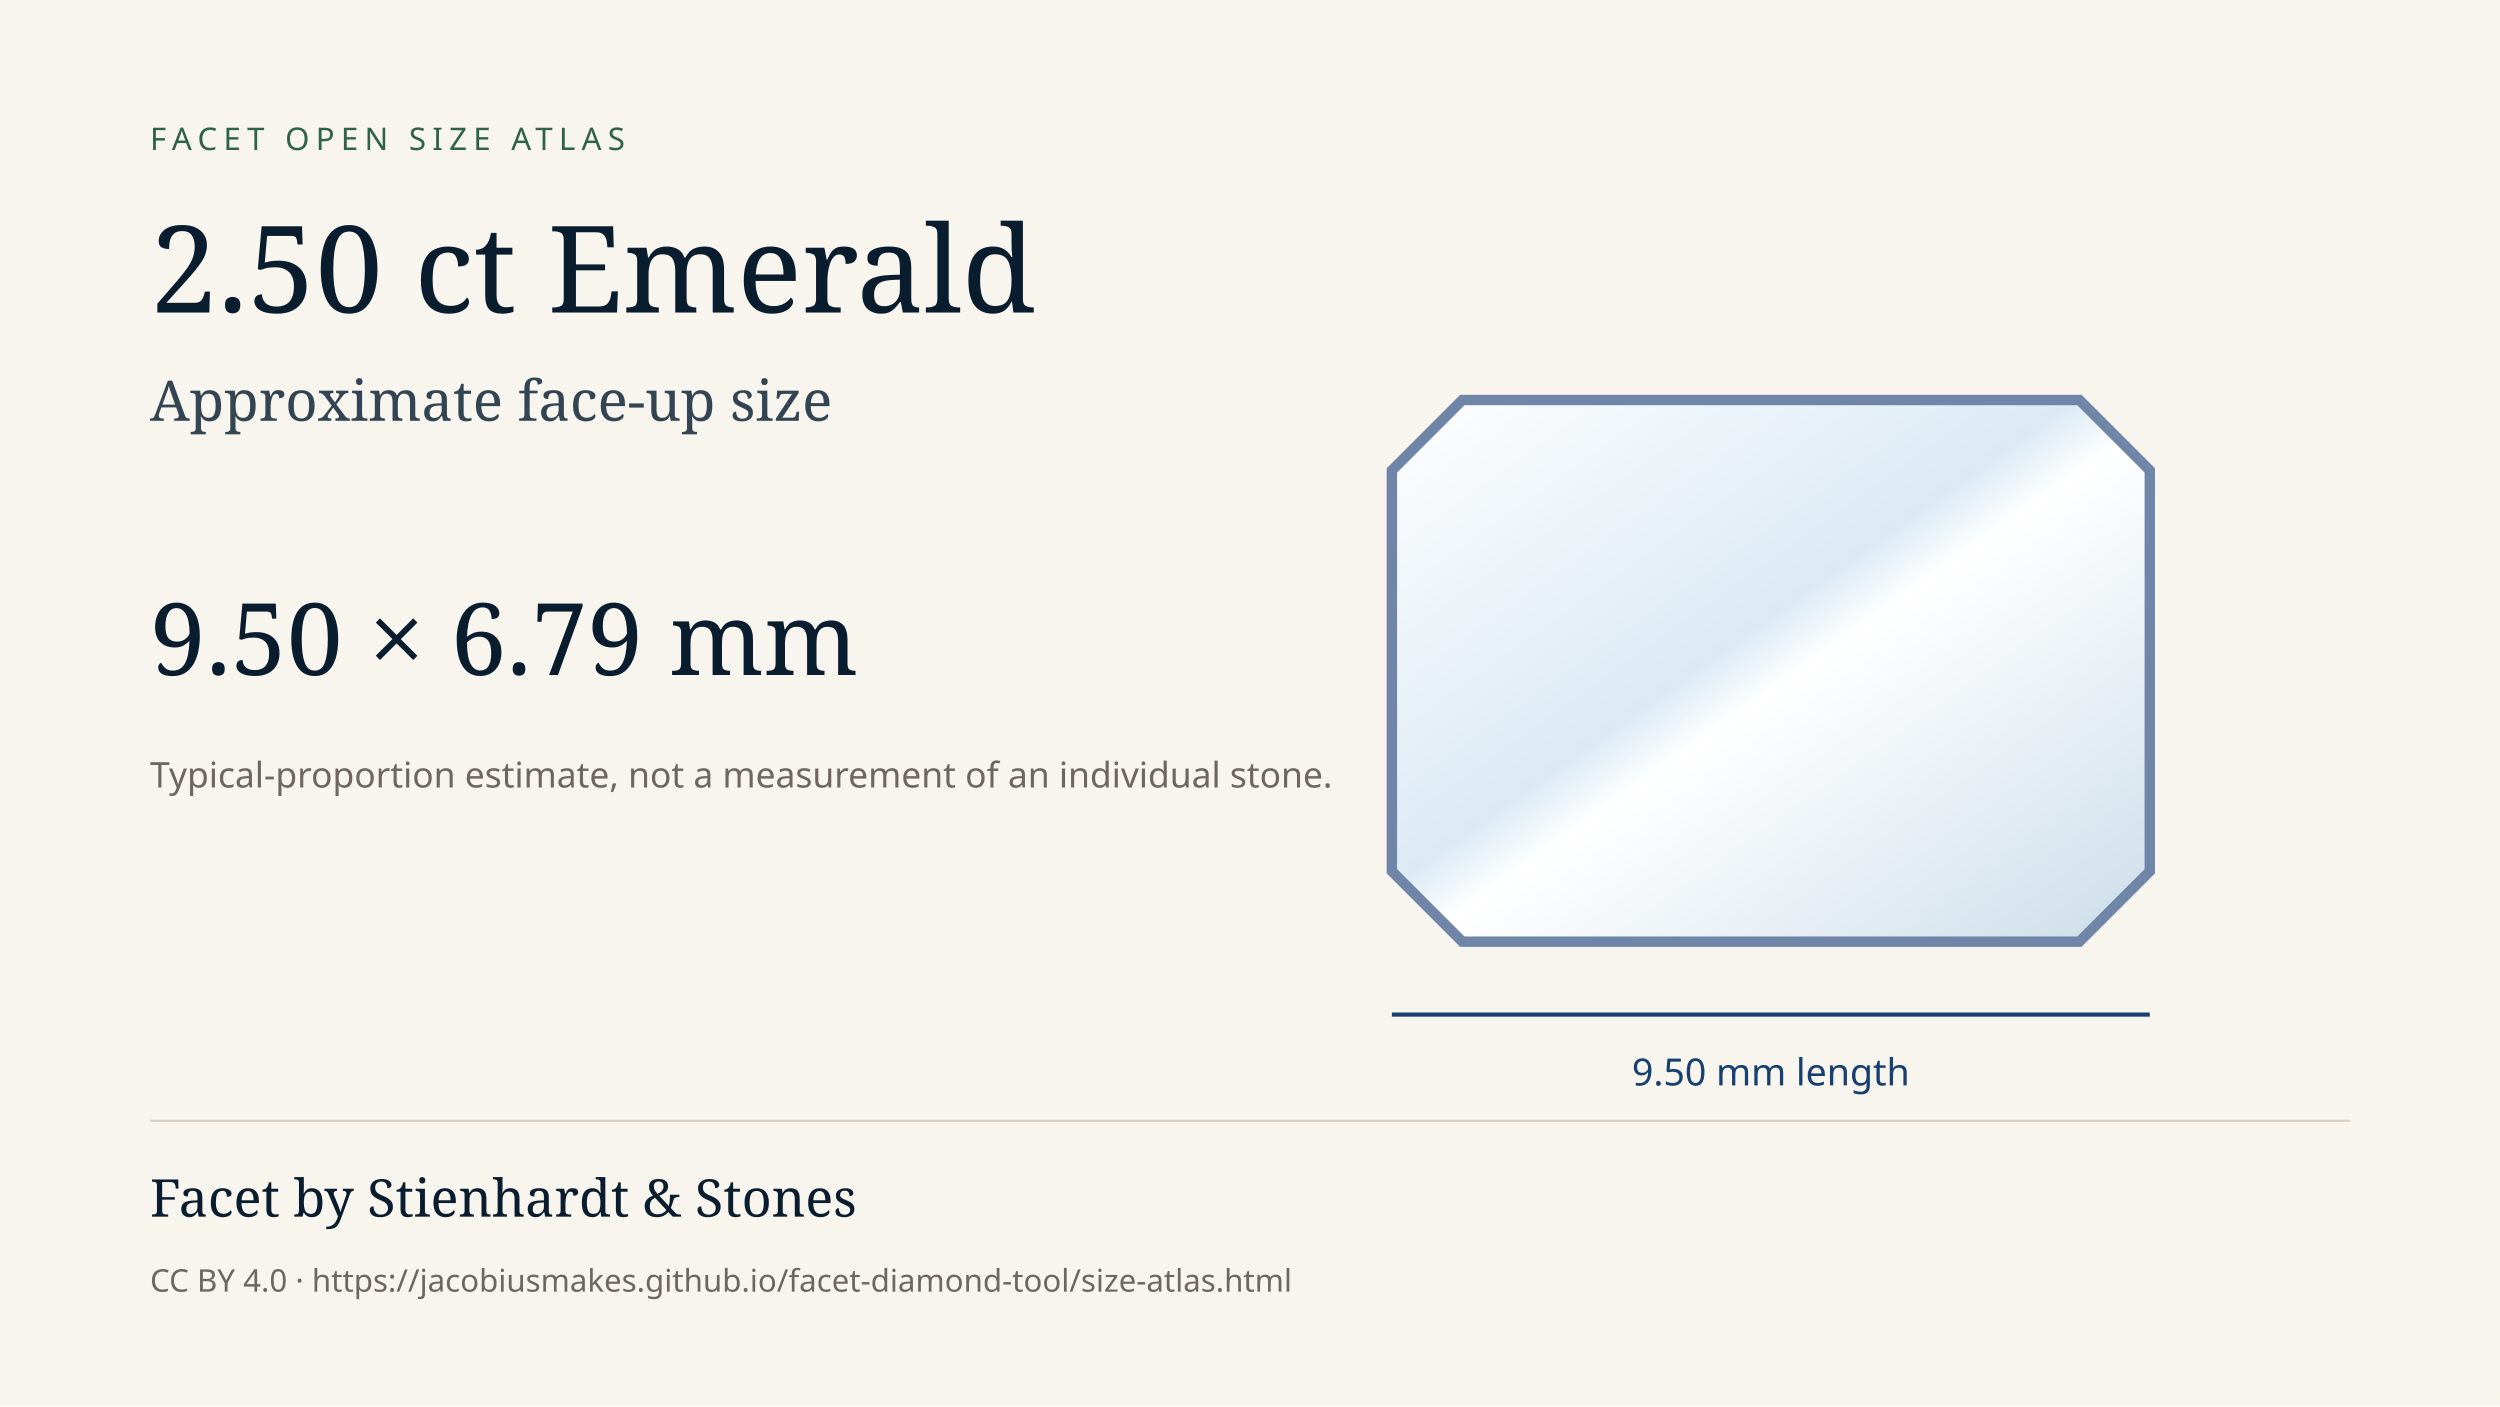
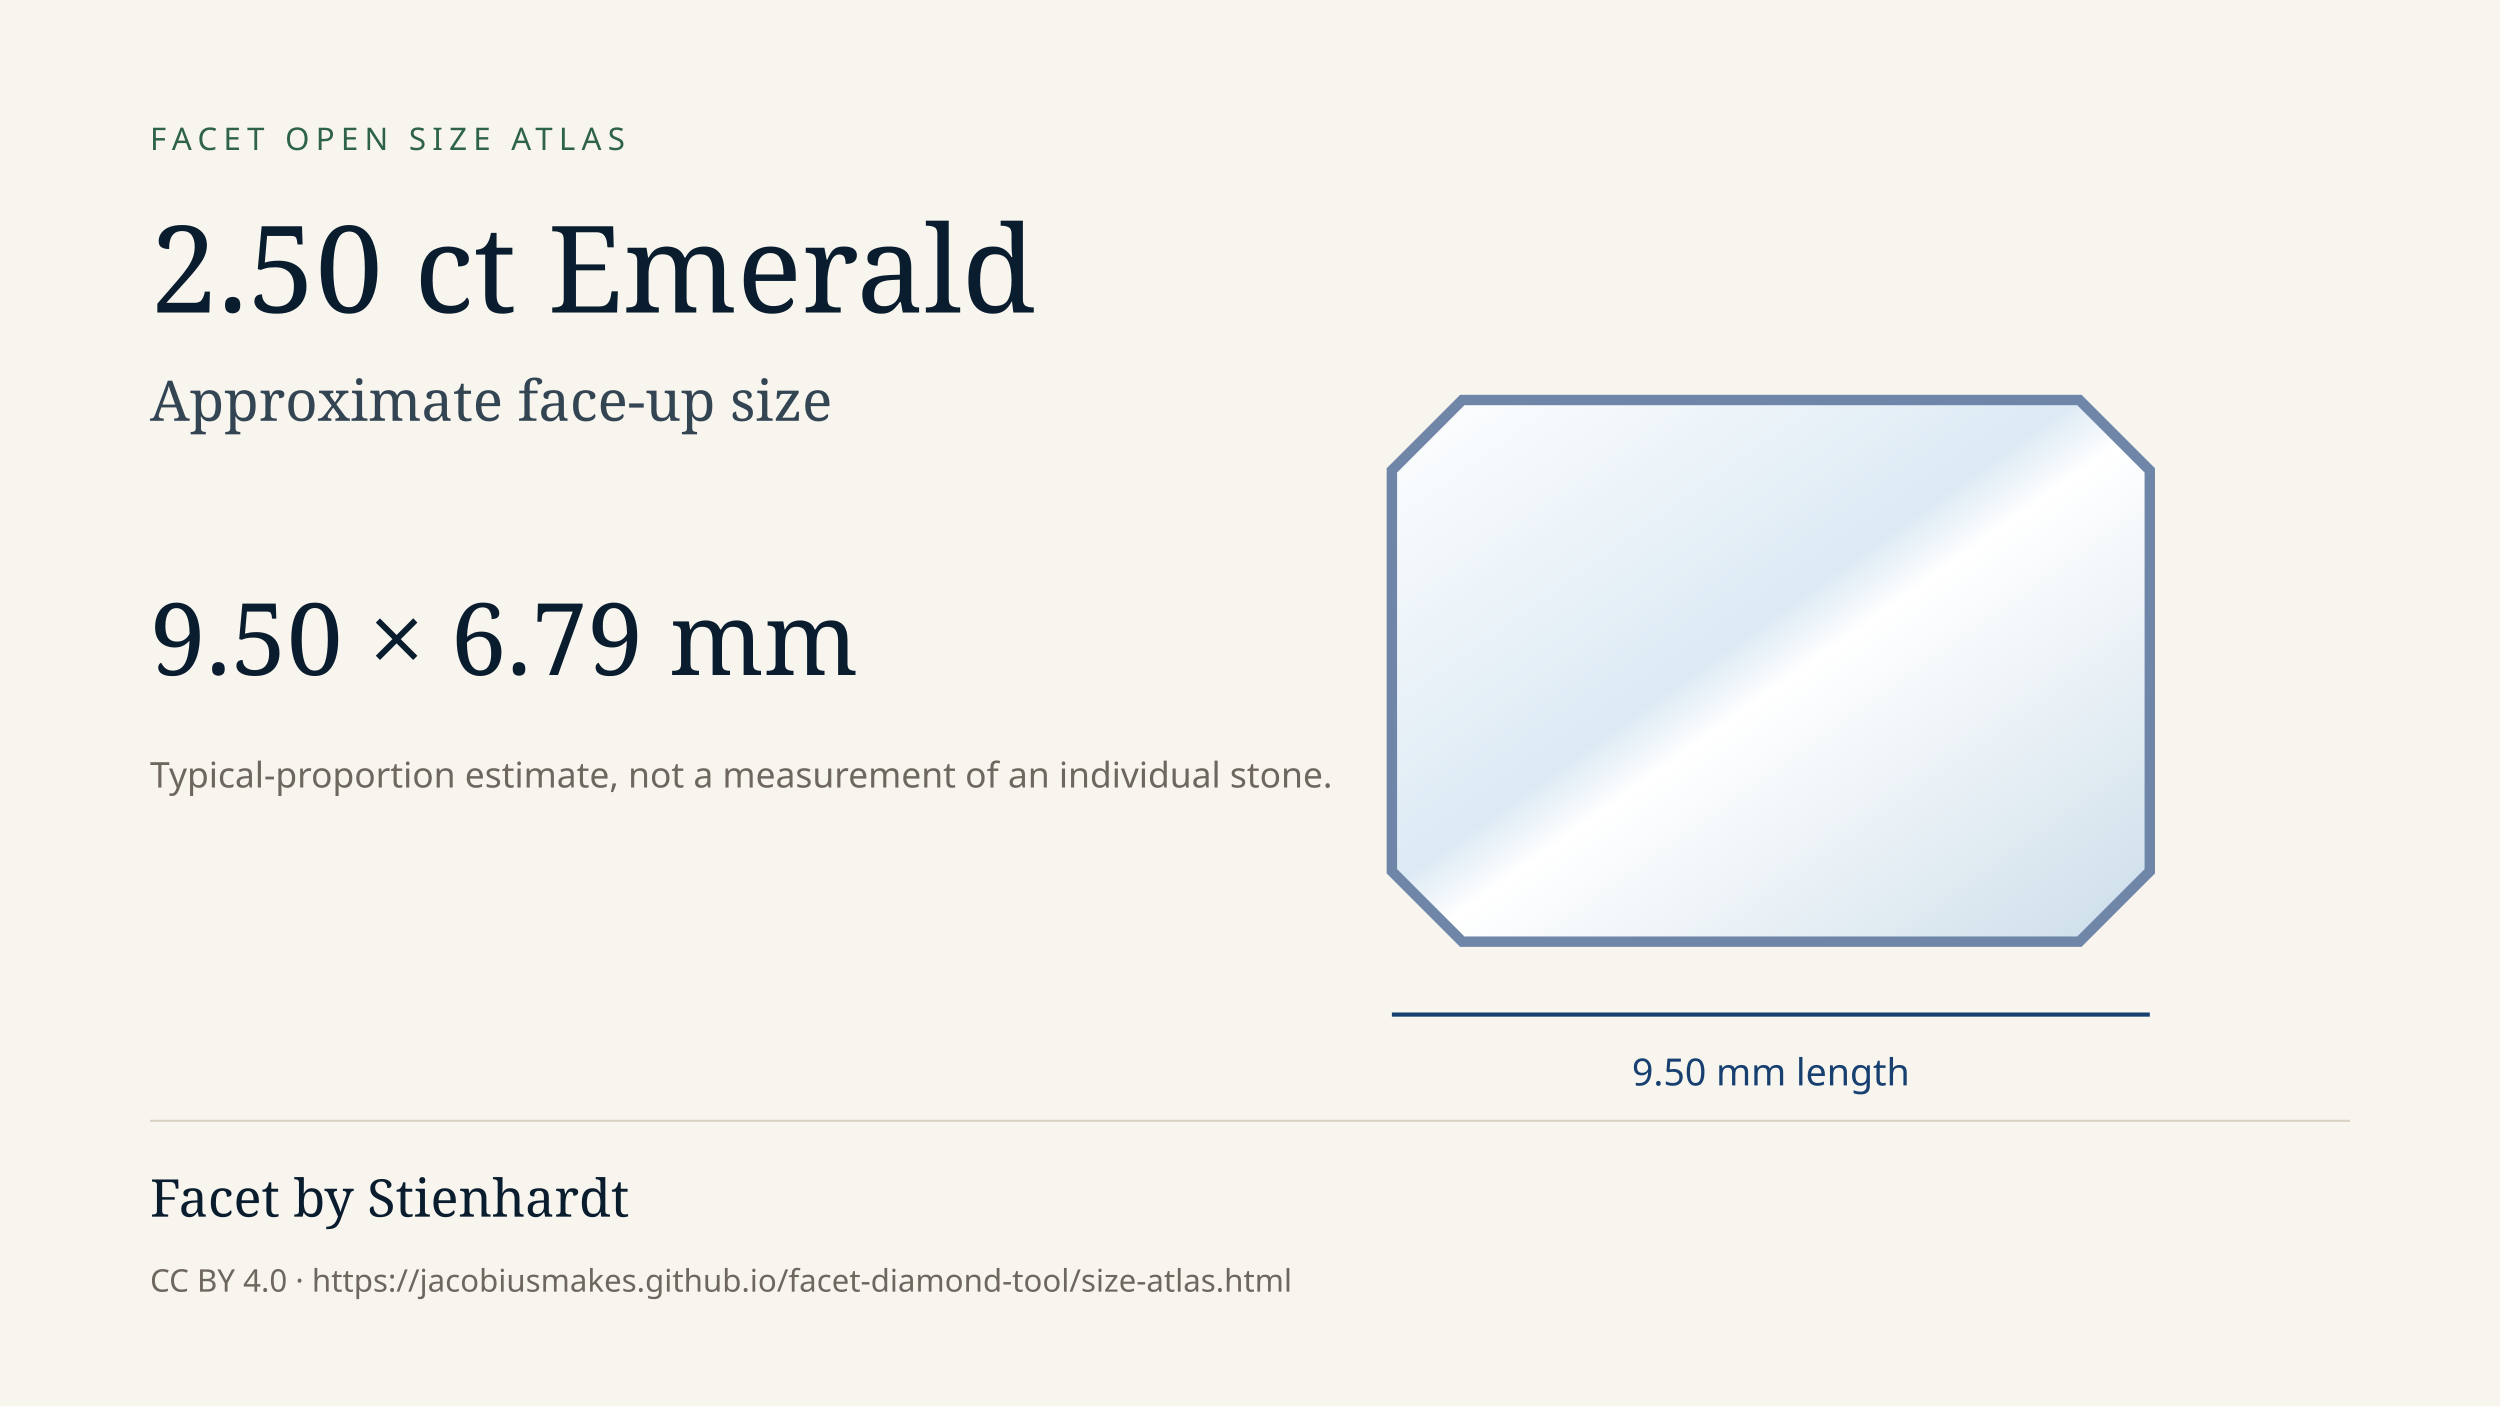
<svg xmlns="http://www.w3.org/2000/svg" width="1200" height="675" viewBox="0 0 1200 675" role="img" aria-labelledby="title description">
  <defs>
    <linearGradient id="paper" x1="0" y1="0" x2="1" y2="1">
      <stop stop-color="#fffdfa" />
      <stop offset="1" stop-color="#edf3f7" />
    </linearGradient>
    <linearGradient id="stone" x1="0" y1="0" x2="1" y2="1">
      <stop stop-color="#ffffff" />
      <stop offset="0.45" stop-color="#dceaf4" />
      <stop offset="0.52" stop-color="#ffffff" />
      <stop offset="1" stop-color="#cbdde9" />
    </linearGradient>
  </defs>
  <rect width="1200" height="675" fill="#f8f5ef" />
  <text x="72" y="72" fill="#2e624b" font-family="Verdana, sans-serif" font-size="15" letter-spacing="3">FACET OPEN SIZE ATLAS</text>
  <text x="72" y="150" fill="#091d2e" font-family="Georgia, serif" font-size="58">2.50 ct Emerald</text>
  <text x="72" y="202" fill="#334553" font-family="Georgia, serif" font-size="27">Approximate face-up size</text>
  <g fill="url(#stone)" stroke="#6f86a8" stroke-width="5">
    <polygon points="701.9,192.0 998.1,192.0 1031.9,225.8 1031.9,418.2 998.1,452.0 701.9,452.0 668.1,418.2 668.1,225.8" />
  </g>
  <line x1="668.1" y1="487.0" x2="1031.9" y2="487.0" stroke="#173f70" stroke-width="2" />
  <text x="850" y="521.0" fill="#173f70" text-anchor="middle" font-family="Verdana, sans-serif" font-size="18">9.50 mm length</text>
  <text x="72" y="324" fill="#091d2e" font-family="Georgia, serif" font-size="48">9.50 × 6.79 mm</text>
  <text x="72" y="378" fill="#6d675f" font-family="Verdana, sans-serif" font-size="17">Typical-proportion estimate, not a measurement of an individual stone.</text>
  <line x1="72" y1="538" x2="1128" y2="538" stroke="#d9d1c4" />
-   <text x="72" y="584" fill="#091d2e" font-family="Georgia, serif" font-size="25">Facet by Stienhardt &amp; Stones</text>
+   <text x="72" y="584" fill="#091d2e" font-family="Georgia, serif" font-size="25">Facet by Stienhardt</text>
  <text x="72" y="620" fill="#6d675f" font-family="Verdana, sans-serif" font-size="15">CC BY 4.0 · https://jacobiusmakes.github.io/facet-diamond-tool/size-atlas.html</text>
</svg>
